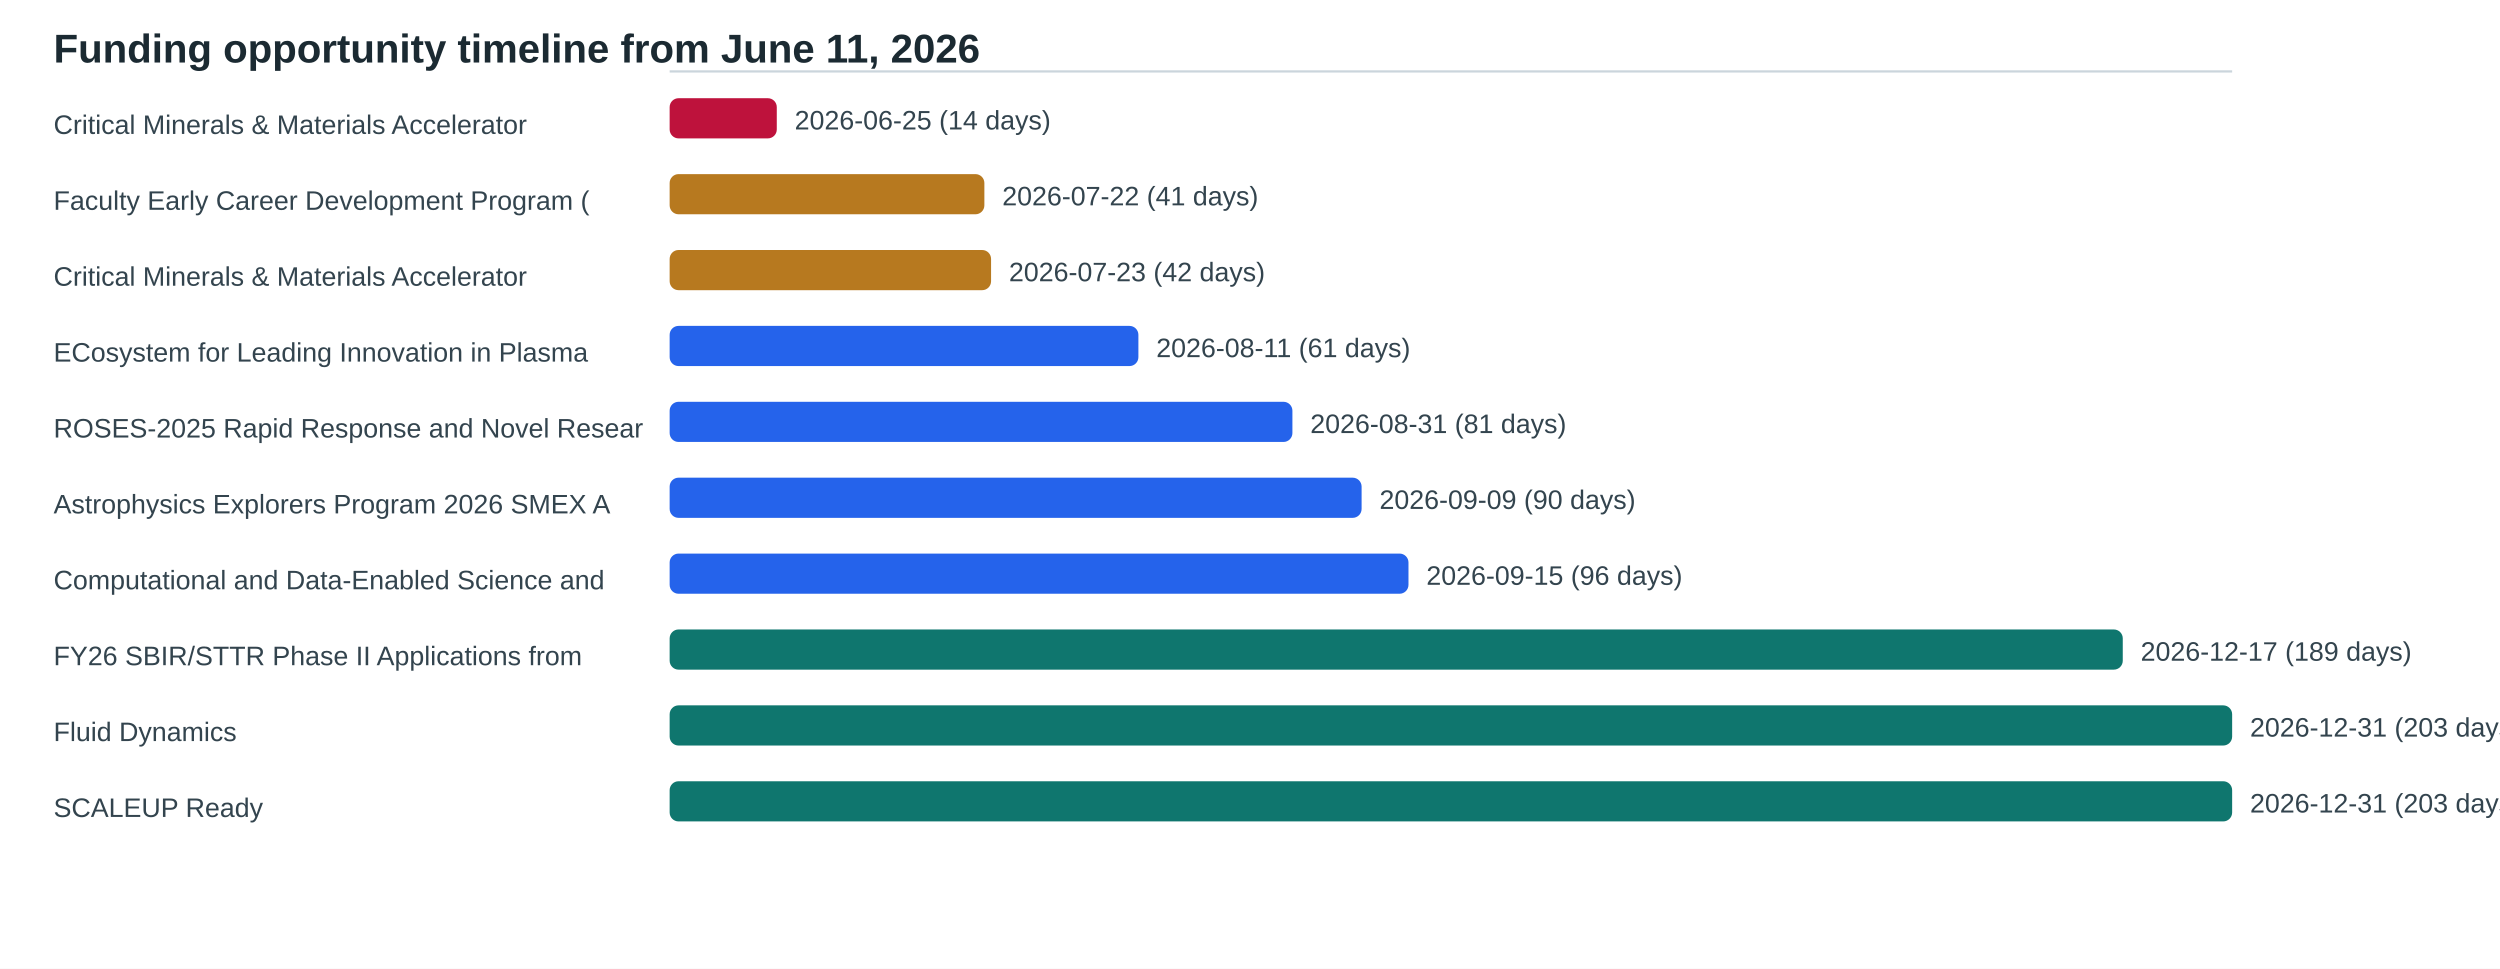
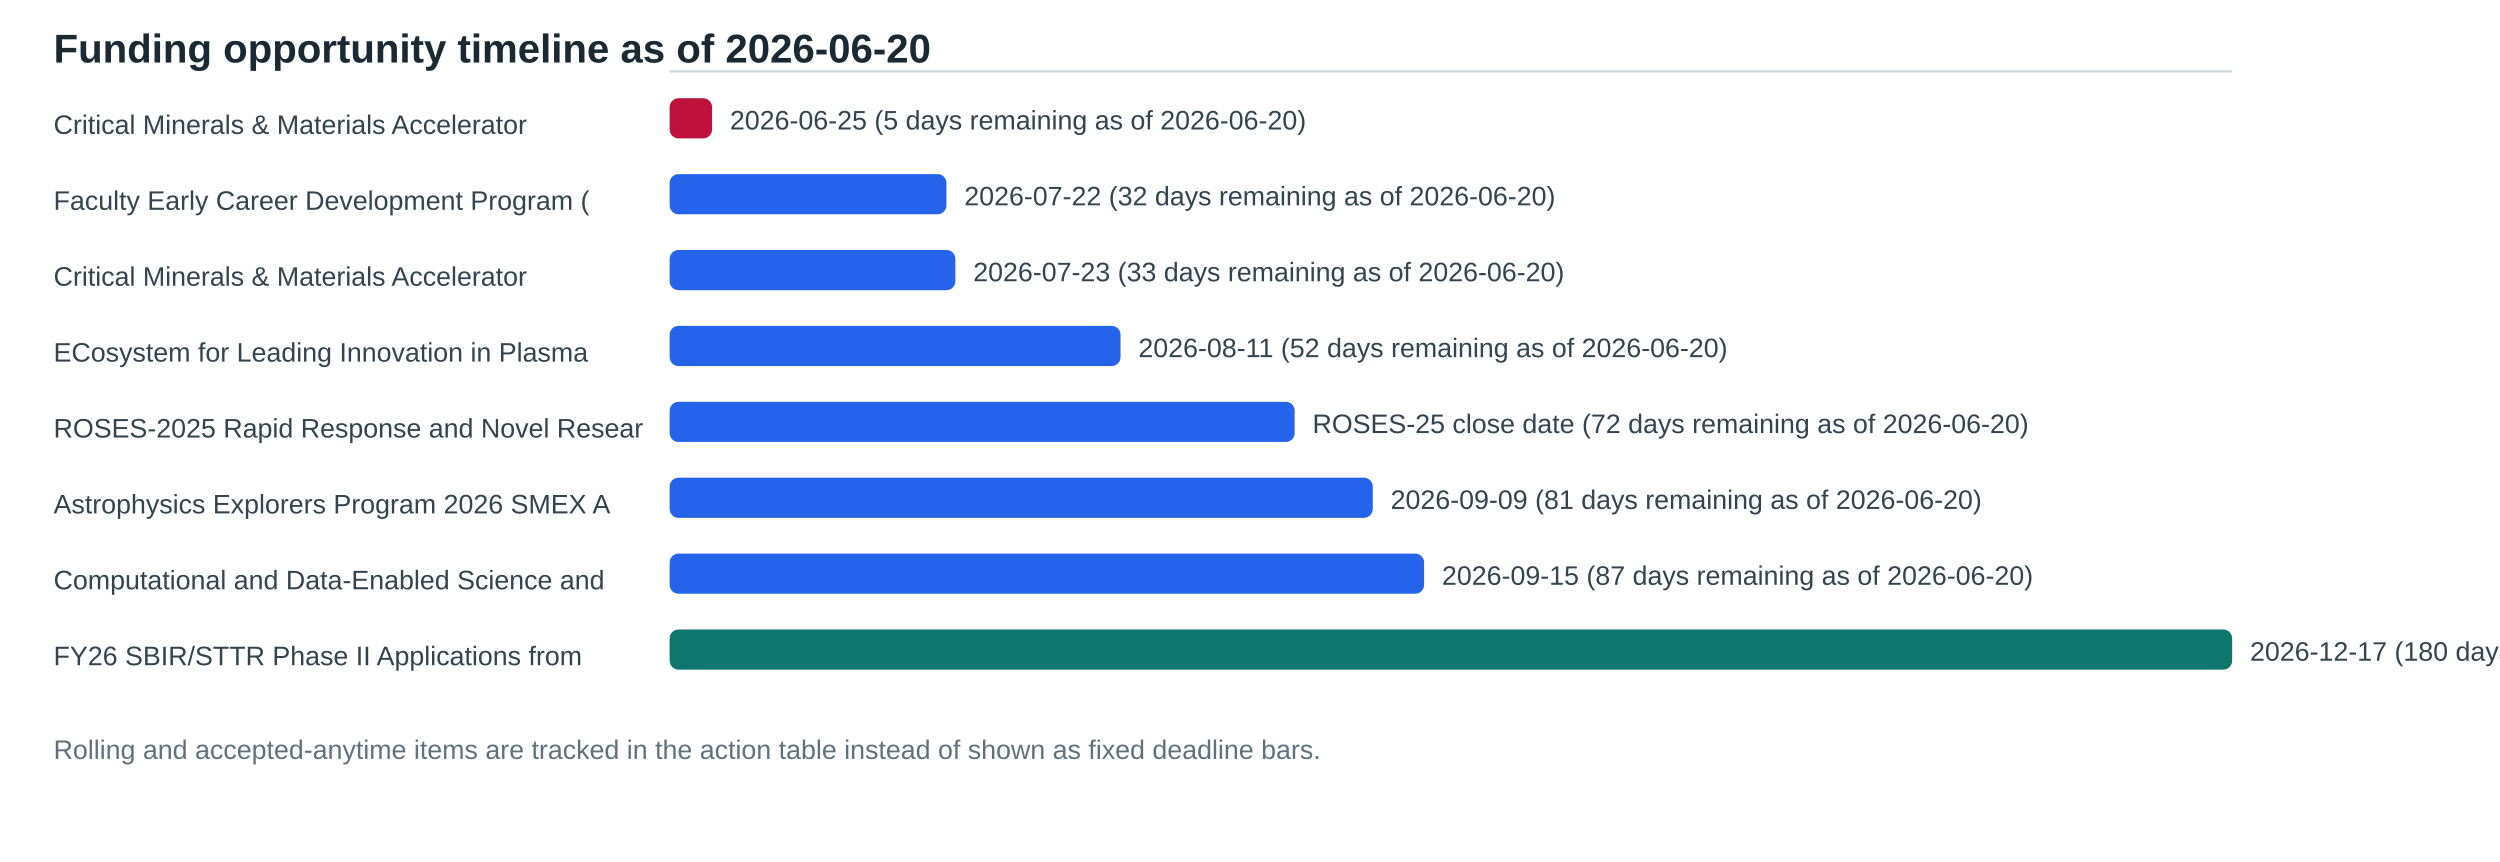
- <svg xmlns="http://www.w3.org/2000/svg" width="1120" height="434" viewBox="0 0 1120 434" role="img" aria-label="Funding opportunity timeline">
+ <svg xmlns="http://www.w3.org/2000/svg" width="1120" height="386" viewBox="0 0 1120 386" role="img" aria-label="Funding opportunity timeline">
  <rect width="100%" height="100%" fill="#ffffff" />
-   <text x="24" y="28" font-family="Arial, sans-serif" font-size="18" font-weight="700" fill="#1b2a32">Funding opportunity timeline from June 11, 2026</text>
+   <text x="24" y="28" font-family="Arial, sans-serif" font-size="18" font-weight="700" fill="#1b2a32">Funding opportunity timeline as of 2026-06-20</text>
  <line x1="300" y1="32" x2="1000" y2="32" stroke="#cbd5dc" stroke-width="1" />
  <text x="24" y="60" font-family="Arial, sans-serif" font-size="12" fill="#33444e">Critical Minerals &amp; Materials Accelerator </text>
-   <rect x="300" y="44" width="48" height="18" rx="4" fill="#be123c" />
-   <text x="356" y="58" font-family="Arial, sans-serif" font-size="12" fill="#33444e">2026-06-25 (14 days)</text>
+   <rect x="300" y="44" width="19" height="18" rx="4" fill="#be123c" />
+   <text x="327" y="58" font-family="Arial, sans-serif" font-size="12" fill="#33444e">2026-06-25 (5 days remaining as of 2026-06-20)</text>
  <text x="24" y="94" font-family="Arial, sans-serif" font-size="12" fill="#33444e">Faculty Early Career Development Program (</text>
-   <rect x="300" y="78" width="141" height="18" rx="4" fill="#b7791f" />
-   <text x="449" y="92" font-family="Arial, sans-serif" font-size="12" fill="#33444e">2026-07-22 (41 days)</text>
+   <rect x="300" y="78" width="124" height="18" rx="4" fill="#2563eb" />
+   <text x="432" y="92" font-family="Arial, sans-serif" font-size="12" fill="#33444e">2026-07-22 (32 days remaining as of 2026-06-20)</text>
  <text x="24" y="128" font-family="Arial, sans-serif" font-size="12" fill="#33444e">Critical Minerals &amp; Materials Accelerator </text>
-   <rect x="300" y="112" width="144" height="18" rx="4" fill="#b7791f" />
-   <text x="452" y="126" font-family="Arial, sans-serif" font-size="12" fill="#33444e">2026-07-23 (42 days)</text>
+   <rect x="300" y="112" width="128" height="18" rx="4" fill="#2563eb" />
+   <text x="436" y="126" font-family="Arial, sans-serif" font-size="12" fill="#33444e">2026-07-23 (33 days remaining as of 2026-06-20)</text>
  <text x="24" y="162" font-family="Arial, sans-serif" font-size="12" fill="#33444e">ECosystem for Leading Innovation in Plasma</text>
-   <rect x="300" y="146" width="210" height="18" rx="4" fill="#2563eb" />
-   <text x="518" y="160" font-family="Arial, sans-serif" font-size="12" fill="#33444e">2026-08-11 (61 days)</text>
+   <rect x="300" y="146" width="202" height="18" rx="4" fill="#2563eb" />
+   <text x="510" y="160" font-family="Arial, sans-serif" font-size="12" fill="#33444e">2026-08-11 (52 days remaining as of 2026-06-20)</text>
  <text x="24" y="196" font-family="Arial, sans-serif" font-size="12" fill="#33444e">ROSES-2025 Rapid Response and Novel Resear</text>
-   <rect x="300" y="180" width="279" height="18" rx="4" fill="#2563eb" />
-   <text x="587" y="194" font-family="Arial, sans-serif" font-size="12" fill="#33444e">2026-08-31 (81 days)</text>
+   <rect x="300" y="180" width="280" height="18" rx="4" fill="#2563eb" />
+   <text x="588" y="194" font-family="Arial, sans-serif" font-size="12" fill="#33444e">ROSES-25 close date (72 days remaining as of 2026-06-20)</text>
  <text x="24" y="230" font-family="Arial, sans-serif" font-size="12" fill="#33444e">Astrophysics Explorers Program 2026 SMEX A</text>
-   <rect x="300" y="214" width="310" height="18" rx="4" fill="#2563eb" />
-   <text x="618" y="228" font-family="Arial, sans-serif" font-size="12" fill="#33444e">2026-09-09 (90 days)</text>
+   <rect x="300" y="214" width="315" height="18" rx="4" fill="#2563eb" />
+   <text x="623" y="228" font-family="Arial, sans-serif" font-size="12" fill="#33444e">2026-09-09 (81 days remaining as of 2026-06-20)</text>
  <text x="24" y="264" font-family="Arial, sans-serif" font-size="12" fill="#33444e">Computational and Data-Enabled Science and</text>
-   <rect x="300" y="248" width="331" height="18" rx="4" fill="#2563eb" />
-   <text x="639" y="262" font-family="Arial, sans-serif" font-size="12" fill="#33444e">2026-09-15 (96 days)</text>
+   <rect x="300" y="248" width="338" height="18" rx="4" fill="#2563eb" />
+   <text x="646" y="262" font-family="Arial, sans-serif" font-size="12" fill="#33444e">2026-09-15 (87 days remaining as of 2026-06-20)</text>
  <text x="24" y="298" font-family="Arial, sans-serif" font-size="12" fill="#33444e">FY26 SBIR/STTR Phase II Applications from </text>
-   <rect x="300" y="282" width="651" height="18" rx="4" fill="#0f766e" />
-   <text x="959" y="296" font-family="Arial, sans-serif" font-size="12" fill="#33444e">2026-12-17 (189 days)</text>
-   <text x="24" y="332" font-family="Arial, sans-serif" font-size="12" fill="#33444e">Fluid Dynamics</text>
-   <rect x="300" y="316" width="700" height="18" rx="4" fill="#0f766e" />
-   <text x="1008" y="330" font-family="Arial, sans-serif" font-size="12" fill="#33444e">2026-12-31 (203 days)</text>
-   <text x="24" y="366" font-family="Arial, sans-serif" font-size="12" fill="#33444e">SCALEUP Ready</text>
-   <rect x="300" y="350" width="700" height="18" rx="4" fill="#0f766e" />
-   <text x="1008" y="364" font-family="Arial, sans-serif" font-size="12" fill="#33444e">2026-12-31 (203 days)</text>
+   <rect x="300" y="282" width="700" height="18" rx="4" fill="#0f766e" />
+   <text x="1008" y="296" font-family="Arial, sans-serif" font-size="12" fill="#33444e">2026-12-17 (180 days remaining as of 2026-06-20)</text>
+   <text x="24" y="340" font-family="Arial, sans-serif" font-size="12" fill="#61717b">Rolling and accepted-anytime items are tracked in the action table instead of shown as fixed deadline bars.</text>
</svg>
